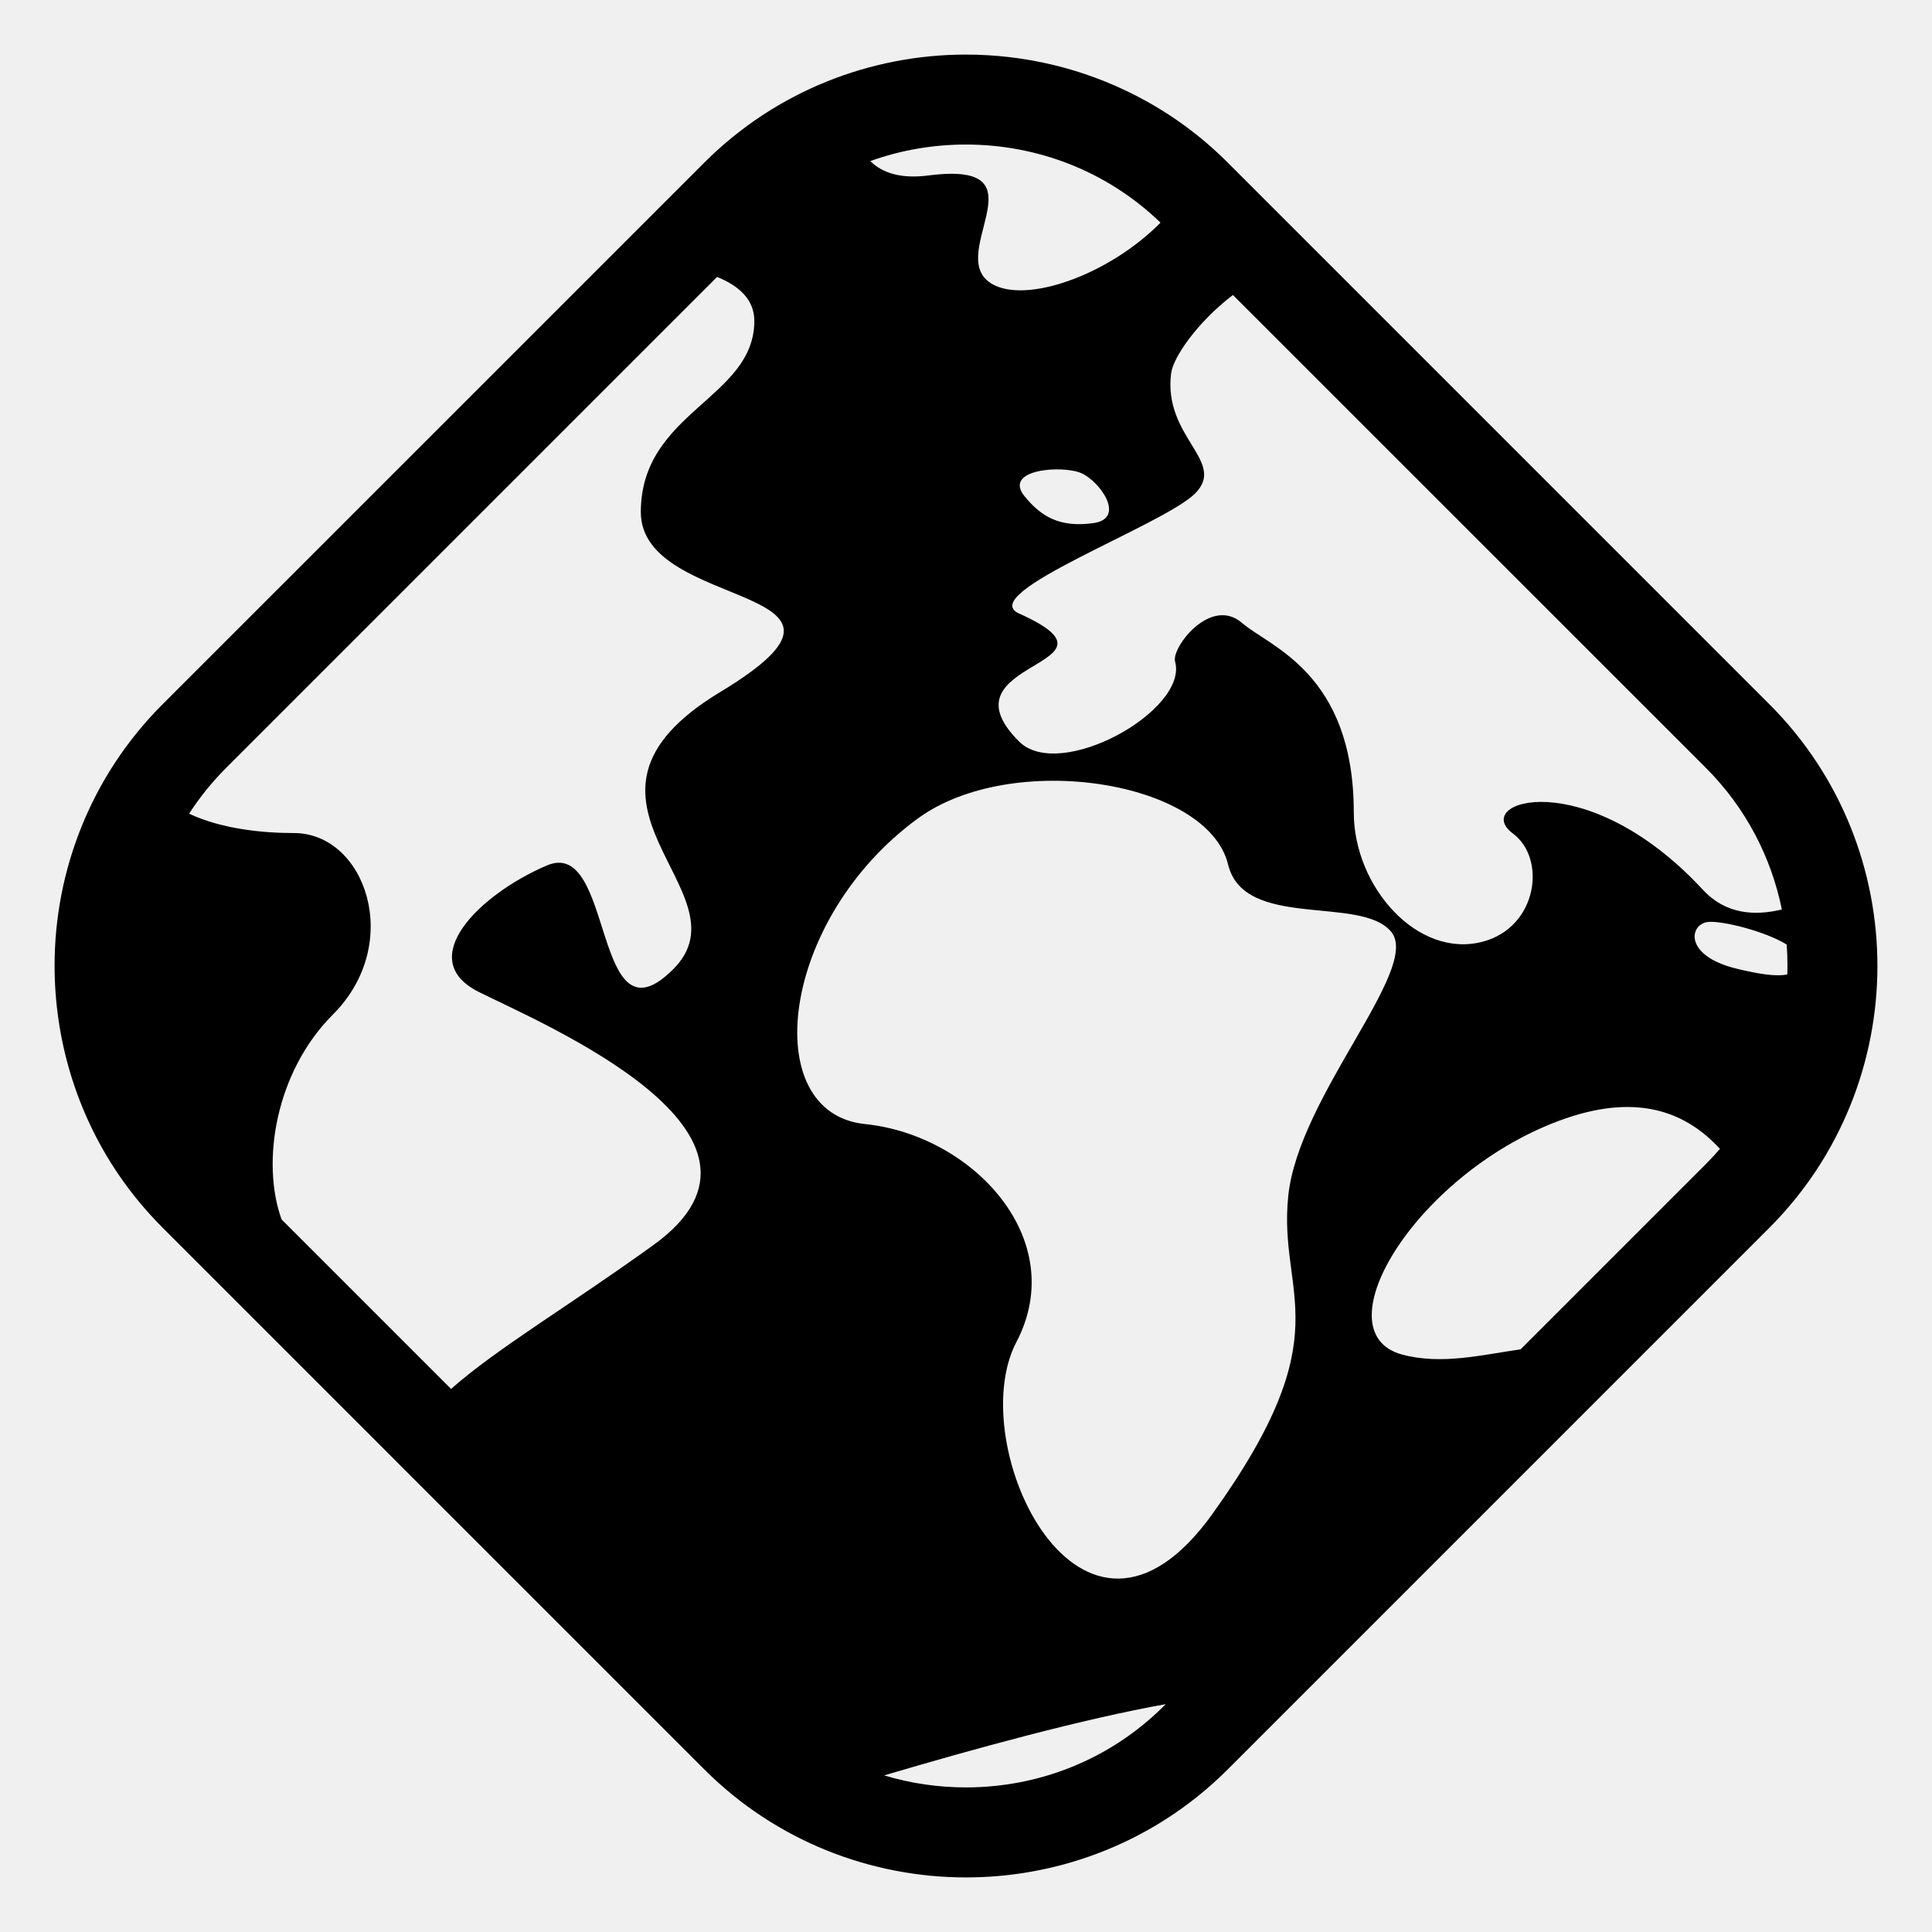
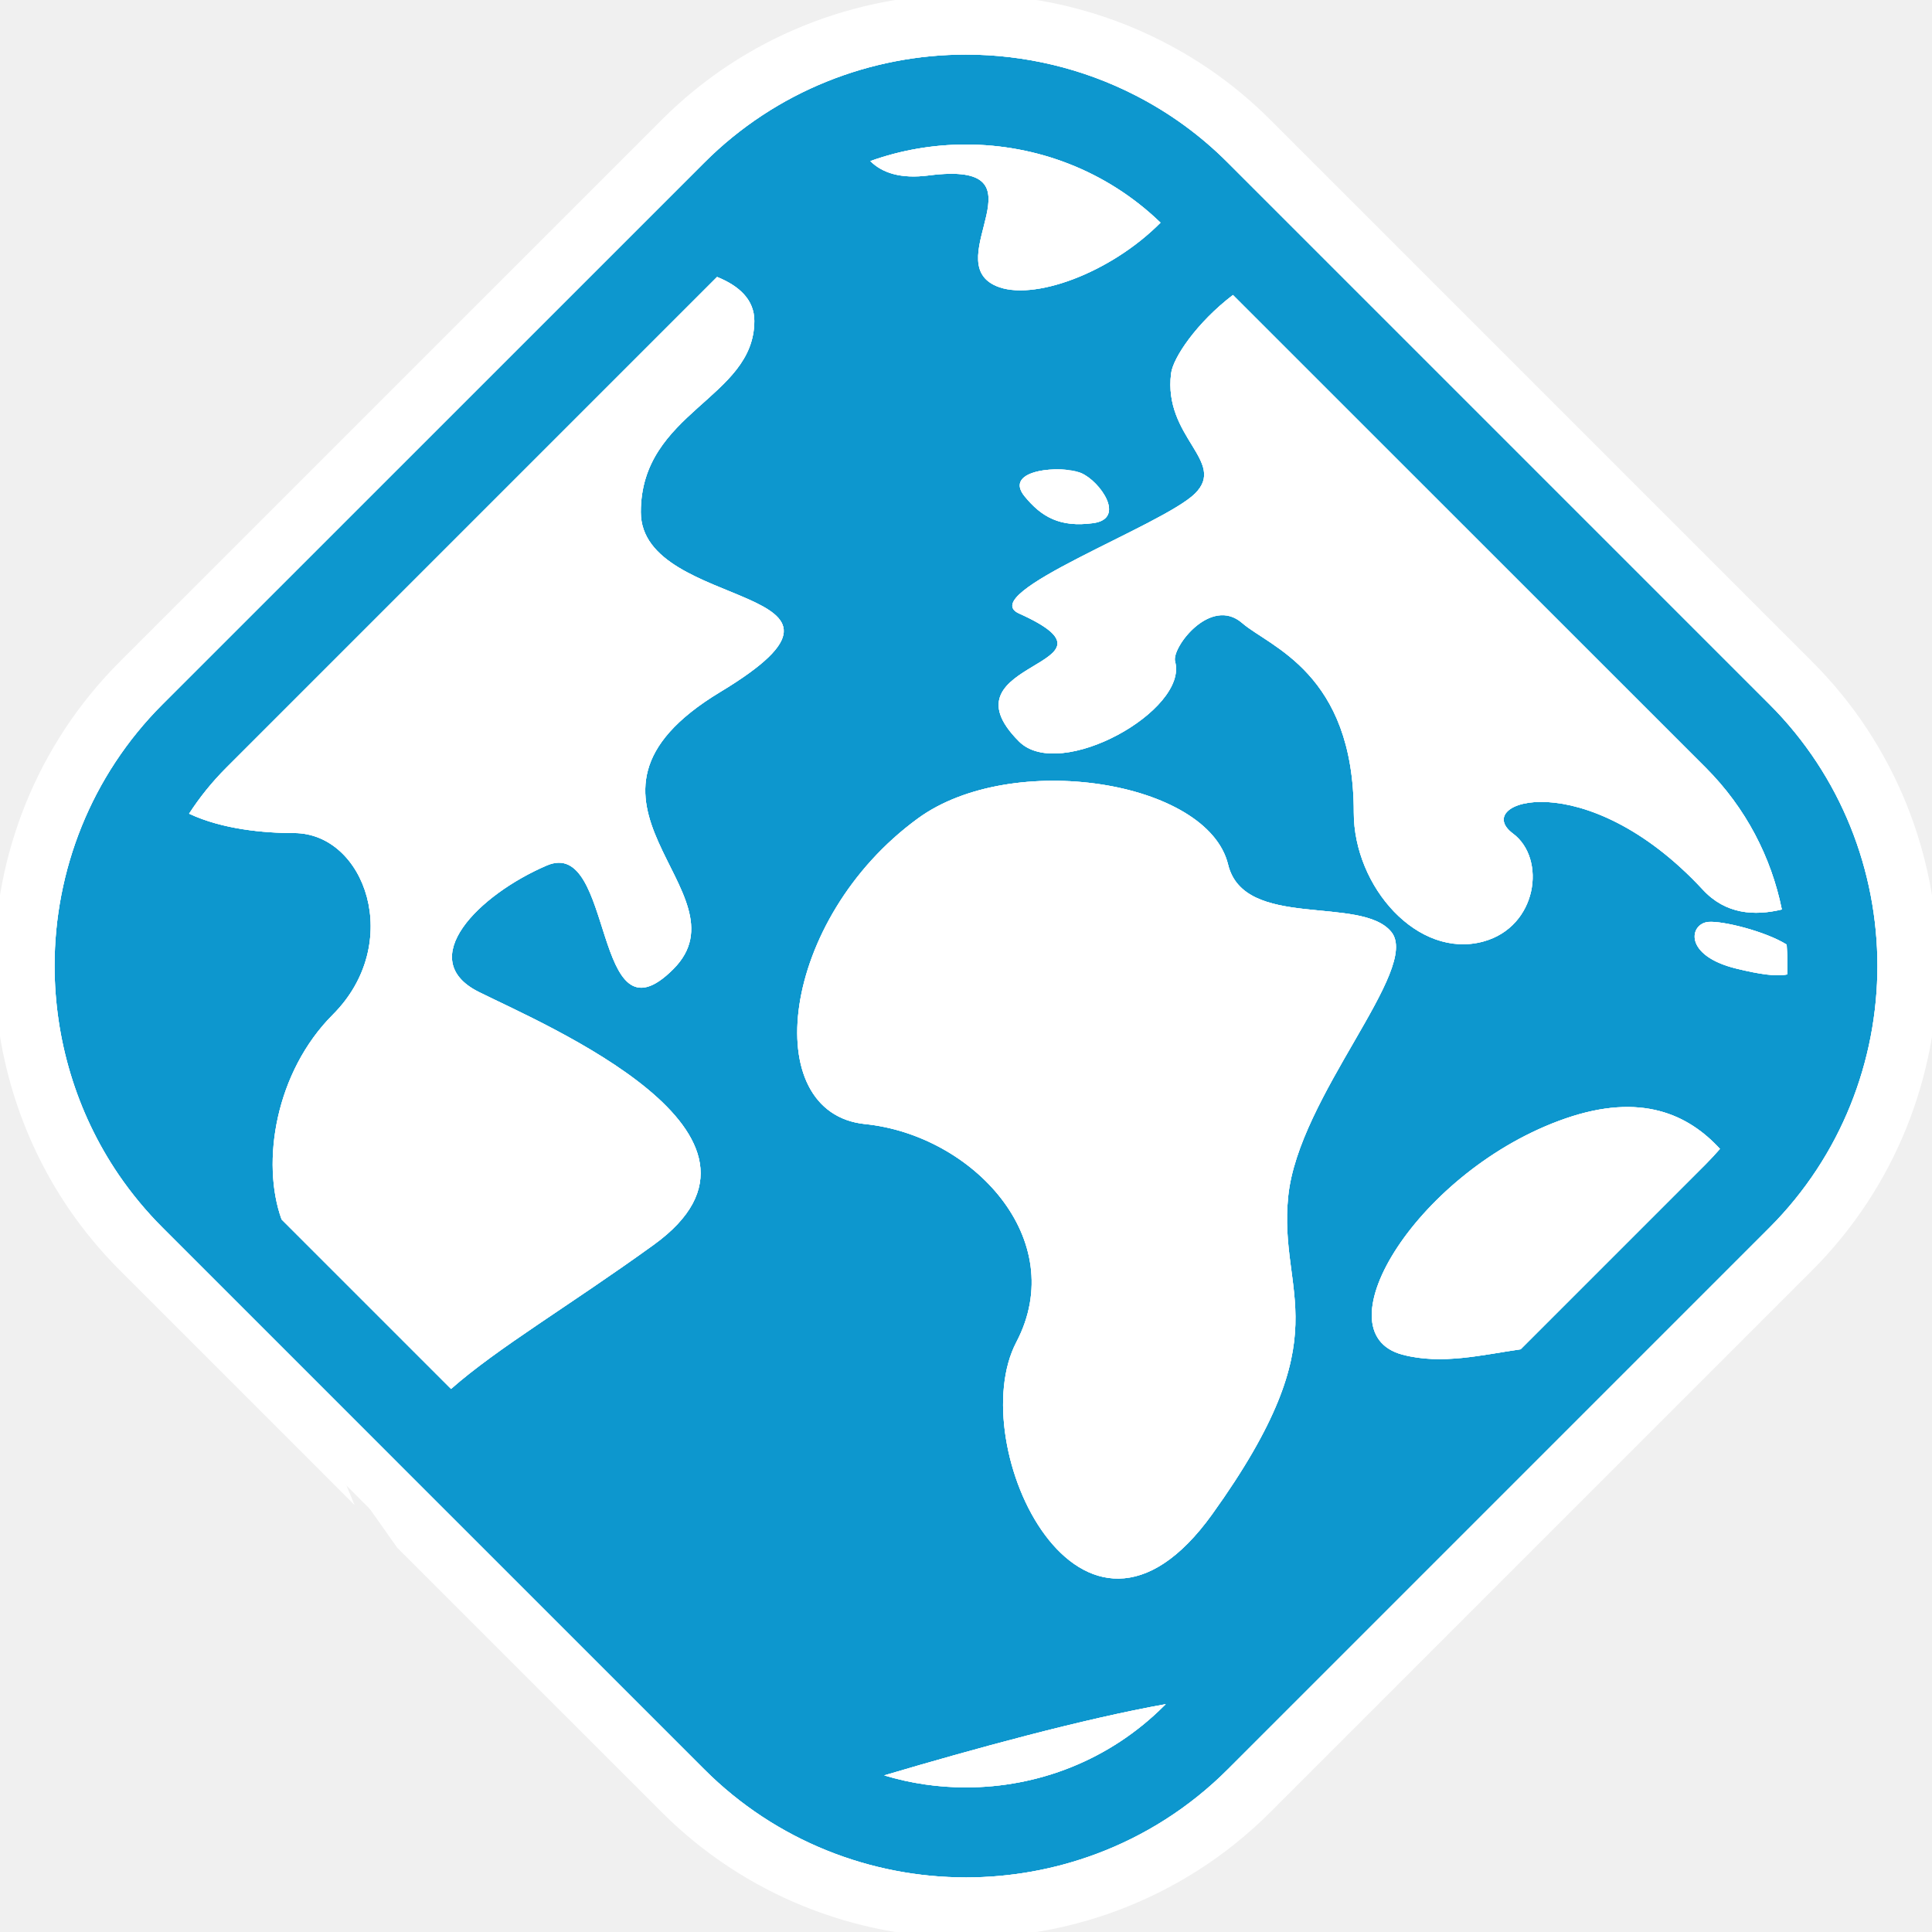
- <svg xmlns="http://www.w3.org/2000/svg" width="32" height="32" viewBox="0 0 32 32" version="1.1">
-   <path d="M1.968,19.461c-0.71,-1.041 -1.064,-2.257 -1.064,-3.467l0,-0c-0,-1.567 0.598,-3.139 1.789,-4.329l8.972,-8.971c1.191,-1.192 2.766,-1.79 4.333,-1.79l0,0c0.966,0 1.935,0.226 2.815,0.679c0.55,0.282 1.065,0.652 1.523,1.111l8.971,8.971c1.192,1.191 1.789,2.766 1.789,4.333c-0,1.567 -0.597,3.144 -1.789,4.337l-0,0l-8.971,8.971c-0.637,0.637 -1.382,1.104 -2.178,1.401c-0.694,0.259 -1.426,0.389 -2.156,0.389l-0.003,-0c-1.568,-0 -3.143,-0.598 -4.334,-1.79l-5.085,-5.084c0,-0 0,-0 0,-0.001l-1.393,-1.393c-0,-0 -0,0 -0,0l-2.493,-2.493c-0.273,-0.273 -0.515,-0.566 -0.726,-0.874Zm23.218,2.888l3.067,-3.067c0.082,-0.082 0.16,-0.167 0.235,-0.253c-0.525,-0.571 -1.305,-0.937 -2.56,-0.503c-2.42,0.838 -4.096,3.538 -2.7,3.911c0.655,0.174 1.33,0.001 1.958,-0.088Zm-20.522,-2.151l2.807,2.807c0.774,-0.683 1.956,-1.375 3.358,-2.388c2.524,-1.826 -1.826,-3.651 -2.9,-4.188c-1.073,-0.537 0,-1.611 1.128,-2.094c1.128,-0.483 0.748,3.064 2.094,1.718c1.289,-1.288 -2.201,-2.792 0.778,-4.591c2.981,-1.798 -1.315,-1.315 -1.315,-2.98c0,-1.664 1.88,-1.879 1.88,-3.167c-0,-0.351 -0.251,-0.58 -0.617,-0.728l-8.131,8.131c-0.235,0.235 -0.44,0.49 -0.614,0.759c0.55,0.259 1.24,0.321 1.737,0.321c1.181,0 1.825,1.826 0.644,3.007c-0.95,0.951 -1.192,2.445 -0.849,3.393Zm24.929,-4.553c-0.357,-0.222 -1.066,-0.396 -1.298,-0.375c-0.313,0.03 -0.418,0.557 0.464,0.773c0.38,0.093 0.669,0.136 0.845,0.096c0.001,-0.047 0.002,-0.094 0.002,-0.141c0,-0.118 -0.004,-0.235 -0.013,-0.353Zm-9.172,-10.759c-0.6,0.458 -0.992,1.04 -1.024,1.299c-0.133,1.06 0.928,1.458 0.398,1.988c-0.53,0.53 -3.651,1.657 -2.917,1.988c1.961,0.882 -1.361,0.759 0,2.12c0.676,0.676 2.811,-0.517 2.585,-1.325c-0.063,-0.229 0.59,-1.09 1.112,-0.636c0.452,0.393 1.848,0.825 1.848,3.138c-0,1.231 1.06,2.431 2.144,2.137c0.9,-0.244 1.05,-1.375 0.492,-1.789c-0.714,-0.53 1.199,-1.17 3.147,0.932c0.376,0.406 0.855,0.435 1.307,0.326c-0.175,-0.862 -0.594,-1.681 -1.259,-2.347l-7.833,-7.831Zm-6.006,-2.218c0.196,0.195 0.502,0.298 0.966,0.238c2.03,-0.261 0.151,1.408 1.116,1.83c0.601,0.263 1.895,-0.21 2.725,-1.048c-0.895,-0.864 -2.056,-1.294 -3.224,-1.294c-0.537,-0 -1.074,0.091 -1.583,0.274Zm4.894,25.558c-1.37,0.245 -3.165,0.736 -4.664,1.18c0.44,0.133 0.896,0.199 1.354,0.199c1.194,-0 2.38,-0.45 3.283,-1.353l0.027,-0.026Zm-1.204,-19.561c0.551,-0.074 0.118,-0.691 -0.195,-0.828c-0.312,-0.137 -1.308,-0.067 -0.939,0.384c0.278,0.34 0.584,0.518 1.134,0.444Zm2.236,5.654c-0.338,-1.39 -3.581,-1.897 -5.135,-0.765c-2.291,1.669 -2.658,4.882 -0.878,5.064c1.779,0.182 3.4,1.906 2.506,3.612c-0.893,1.707 1.08,5.865 3.245,2.849c2.165,-3.015 1.087,-3.604 1.258,-5.265c0.169,-1.66 2.205,-3.766 1.707,-4.379c-0.5,-0.614 -2.439,-0.026 -2.703,-1.116Z" fill="#000000" />
+ <svg xmlns="http://www.w3.org/2000/svg" width="100%" height="100%" viewBox="0 0 32 32" version="1.1" xml:space="preserve" style="fill-rule:evenodd;clip-rule:evenodd;stroke-linejoin:round;stroke-miterlimit:2;">
+   <path d="M1.968,19.461C1.258,18.42 0.904,17.204 0.904,15.994C0.904,14.427 1.502,12.855 2.693,11.665L11.665,2.694C12.856,1.502 14.431,0.904 15.998,0.904C16.964,0.904 17.933,1.13 18.813,1.583C19.363,1.865 19.878,2.235 20.336,2.694L29.307,11.665C30.499,12.856 31.096,14.431 31.096,15.998C31.096,17.565 30.499,19.142 29.307,20.335L20.336,29.306C19.699,29.943 18.954,30.41 18.158,30.707C17.464,30.966 16.732,31.096 16.002,31.096L15.999,31.096C14.431,31.096 12.856,30.498 11.665,29.306L6.58,24.222L6.58,24.221L2.694,20.335C2.421,20.062 2.179,19.769 1.968,19.461ZM25.186,22.349L28.253,19.282C28.335,19.2 28.413,19.115 28.488,19.029C27.963,18.458 27.183,18.092 25.928,18.526C23.508,19.364 21.832,22.064 23.228,22.437C23.883,22.611 24.558,22.438 25.186,22.349ZM4.664,20.198L7.471,23.005C8.245,22.322 9.427,21.63 10.829,20.617C13.353,18.791 9.003,16.966 7.929,16.429C6.856,15.892 7.929,14.818 9.057,14.335C10.185,13.852 9.805,17.399 11.151,16.053C12.44,14.765 8.95,13.261 11.929,11.462C14.91,9.664 10.614,10.147 10.614,8.482C10.614,6.818 12.494,6.603 12.494,5.315C12.494,4.964 12.243,4.735 11.877,4.587L3.746,12.718C3.511,12.953 3.306,13.208 3.132,13.477C3.682,13.736 4.372,13.798 4.869,13.798C6.05,13.798 6.694,15.624 5.513,16.805C4.563,17.756 4.321,19.25 4.664,20.198ZM29.593,15.645C29.236,15.423 28.527,15.249 28.295,15.27C27.982,15.3 27.877,15.827 28.759,16.043C29.139,16.136 29.428,16.179 29.604,16.139C29.605,16.092 29.606,16.045 29.606,15.998C29.606,15.88 29.602,15.763 29.593,15.645ZM20.421,4.886C19.821,5.344 19.429,5.926 19.397,6.185C19.264,7.245 20.325,7.643 19.795,8.173C19.265,8.703 16.144,9.83 16.878,10.161C18.839,11.043 15.517,10.92 16.878,12.281C17.554,12.957 19.689,11.764 19.463,10.956C19.4,10.727 20.053,9.866 20.575,10.32C21.027,10.713 22.423,11.145 22.423,13.458C22.423,14.689 23.483,15.889 24.567,15.595C25.467,15.351 25.617,14.22 25.059,13.806C24.345,13.276 26.258,12.636 28.206,14.738C28.582,15.144 29.061,15.173 29.513,15.064C29.338,14.202 28.919,13.383 28.254,12.717L20.421,4.886ZM14.415,2.668C14.611,2.863 14.917,2.966 15.381,2.906C17.411,2.645 15.532,4.314 16.497,4.736C17.098,4.999 18.392,4.526 19.222,3.688C18.327,2.824 17.166,2.394 15.998,2.394C15.461,2.394 14.924,2.485 14.415,2.668ZM19.309,28.226C17.939,28.471 16.144,28.962 14.645,29.406C15.085,29.539 15.541,29.605 15.999,29.605C17.193,29.605 18.379,29.155 19.282,28.252L19.309,28.226ZM18.105,8.665C18.656,8.591 18.223,7.974 17.91,7.837C17.598,7.7 16.602,7.77 16.971,8.221C17.249,8.561 17.555,8.739 18.105,8.665ZM20.341,14.319C20.003,12.929 16.76,12.422 15.206,13.554C12.915,15.223 12.548,18.436 14.328,18.618C16.107,18.8 17.728,20.524 16.834,22.23C15.941,23.937 17.914,28.095 20.079,25.079C22.244,22.064 21.166,21.475 21.337,19.814C21.506,18.154 23.542,16.048 23.044,15.435C22.544,14.821 20.605,15.409 20.341,14.319Z" style="fill:rgb(13,151,206);fill-rule:nonzero;" />
+   <path d="M15.999,32.096C14.175,32.096 12.343,31.399 10.958,30.013L6.58,25.636L5.58,24.221L5.873,24.929L5.187,24.242L1.987,21.042C1.67,20.725 1.388,20.384 1.142,20.025C0.317,18.815 -0.096,17.401 -0.096,15.994C-0.096,14.171 0.6,12.342 1.986,10.958L10.958,1.987C12.343,0.6 14.175,-0.096 15.998,-0.096C17.121,-0.096 18.247,0.167 19.27,0.694C19.911,1.022 20.51,1.453 21.043,1.987L30.014,10.958C31.401,12.343 32.096,14.175 32.096,15.998C32.096,17.821 31.401,19.654 30.014,21.042L21.043,30.013C20.302,30.755 19.434,31.298 18.508,31.644C17.701,31.945 16.85,32.096 16.002,32.096L15.999,32.096L16.001,31.096L16.002,31.096C16.732,31.096 17.464,30.966 18.158,30.707C18.954,30.41 19.699,29.943 20.336,29.306L29.307,20.335C30.499,19.142 31.096,17.565 31.096,15.998C31.096,14.431 30.499,12.856 29.307,11.665L20.336,2.694C19.878,2.235 19.363,1.865 18.813,1.583C17.933,1.13 16.964,0.904 15.998,0.904C14.431,0.904 12.856,1.502 11.665,2.694L2.693,11.665C1.502,12.855 0.904,14.427 0.904,15.994C0.904,17.204 1.258,18.42 1.968,19.461C2.179,19.769 2.421,20.062 2.694,20.335L5.187,22.828L6.58,24.222L11.665,29.306C12.856,30.498 14.431,31.096 15.999,31.096L15.999,32.096ZM20.341,14.319C20.605,15.409 22.544,14.821 23.044,15.435C23.542,16.048 21.506,18.154 21.337,19.814C21.166,21.475 22.244,22.064 20.079,25.079C17.914,28.095 15.941,23.937 16.834,22.23C17.728,20.524 16.107,18.8 14.328,18.618C12.548,18.436 12.915,15.223 15.206,13.554C16.76,12.422 20.003,12.929 20.341,14.319ZM21.927,16.093C21.646,16.064 21.35,16.04 21.077,15.989C20.219,15.827 19.574,15.401 19.369,14.555C19.344,14.452 19.235,14.396 19.127,14.328C18.964,14.226 18.768,14.145 18.555,14.083C17.677,13.827 16.503,13.847 15.795,14.362C14.891,15.021 14.352,15.976 14.229,16.792C14.192,17.037 14.191,17.265 14.251,17.453C14.28,17.54 14.331,17.613 14.43,17.623C16.876,17.873 18.949,20.348 17.72,22.694C17.432,23.244 17.662,24.164 18.062,24.759C18.204,24.968 18.34,25.199 18.565,25.139C18.798,25.076 19.012,24.85 19.267,24.496C20.517,22.755 20.508,22.013 20.407,21.243C20.346,20.773 20.282,20.299 20.342,19.712C20.456,18.598 21.277,17.285 21.831,16.281C21.863,16.223 21.895,16.159 21.927,16.093ZM19.309,28.226L19.282,28.252C18.379,29.155 17.193,29.605 15.999,29.605C15.541,29.605 15.085,29.539 14.645,29.406C16.144,28.962 17.939,28.471 19.309,28.226ZM14.415,2.668C14.924,2.485 15.461,2.394 15.998,2.394C17.166,2.394 18.327,2.824 19.222,3.688C18.392,4.526 17.098,4.999 16.497,4.736C15.532,4.314 17.411,2.645 15.381,2.906C14.917,2.966 14.611,2.863 14.415,2.668ZM17.339,3.645L17.325,3.724L17.436,3.685L17.339,3.645ZM20.421,4.886L28.254,12.717C28.919,13.383 29.338,14.202 29.513,15.064C29.061,15.173 28.582,15.144 28.206,14.738C26.258,12.636 24.345,13.276 25.059,13.806C25.617,14.22 25.467,15.351 24.567,15.595C23.483,15.889 22.423,14.689 22.423,13.458C22.423,11.145 21.027,10.713 20.575,10.32C20.053,9.866 19.4,10.727 19.463,10.956C19.689,11.764 17.554,12.957 16.878,12.281C15.517,10.92 18.839,11.043 16.878,10.161C16.144,9.83 19.265,8.703 19.795,8.173C20.325,7.643 19.264,7.245 19.397,6.185C19.429,5.926 19.821,5.344 20.421,4.886ZM18.49,11.099C18.489,11.145 18.49,11.191 18.499,11.223L18.49,11.099ZM20.049,9.211L20.469,9.207L20.878,9.332L21.231,9.565C21.786,10.047 23.423,10.621 23.423,13.458C23.423,13.814 23.578,14.165 23.81,14.406C23.949,14.551 24.116,14.681 24.305,14.63C24.349,14.618 24.371,14.562 24.38,14.531L24.193,14.354L24.033,14.108L23.937,13.844L23.907,13.538L23.958,13.23L24.079,12.963L24.272,12.722L24.581,12.496C24.832,12.361 25.233,12.251 25.75,12.291C25.993,12.309 26.276,12.362 26.587,12.464L20.437,6.316L20.385,6.386C20.391,6.583 20.513,6.717 20.587,6.838C20.709,7.037 20.809,7.222 20.866,7.394L20.944,7.819L20.911,8.162L20.747,8.568L20.502,8.88C20.409,8.974 20.25,9.087 20.049,9.211ZM18.467,10.963L18.479,10.951L18.476,10.907L18.467,10.963ZM18.37,10.113L18.46,10.303L18.506,10.604L18.525,10.518L18.654,10.226C18.73,10.089 18.834,9.944 18.96,9.808L18.775,9.901C18.648,9.964 18.508,10.038 18.37,10.113ZM17.696,7.785C17.634,7.833 17.587,7.888 17.548,7.936C17.471,8.032 17.401,8.203 17.379,8.366L17.499,8.304C17.628,8.238 17.762,8.173 17.896,8.109C17.908,8.022 17.908,7.925 17.876,7.824C17.888,7.828 17.899,7.832 17.91,7.837C18.223,7.974 18.656,8.591 18.105,8.665C17.555,8.739 17.249,8.561 16.971,8.221C16.666,7.848 17.293,7.736 17.696,7.785ZM29.593,15.645C29.602,15.763 29.606,15.88 29.606,15.998L29.604,16.139C29.428,16.179 29.139,16.136 28.759,16.043C27.877,15.827 27.982,15.3 28.295,15.27C28.527,15.249 29.236,15.423 29.593,15.645ZM25.186,22.349C24.558,22.438 23.883,22.611 23.228,22.437C21.832,22.064 23.508,19.364 25.928,18.526C27.183,18.092 27.963,18.458 28.488,19.029C28.413,19.115 28.335,19.2 28.253,19.282L25.186,22.349ZM23.82,21.52C24.116,21.533 24.413,21.474 24.703,21.418L26.768,19.353C26.613,19.368 26.443,19.406 26.255,19.471C25.267,19.813 24.428,20.533 23.981,21.208C23.921,21.299 23.865,21.416 23.82,21.52ZM4.664,20.198C4.321,19.25 4.563,17.756 5.513,16.805C6.694,15.624 6.05,13.798 4.869,13.798C4.372,13.798 3.682,13.736 3.132,13.477C3.306,13.208 3.511,12.953 3.746,12.718L11.877,4.587C12.243,4.735 12.494,4.964 12.494,5.315C12.494,6.603 10.614,6.818 10.614,8.482C10.614,10.147 14.91,9.664 11.929,11.462C8.95,13.261 12.44,14.765 11.151,16.053C9.805,17.399 10.185,13.852 9.057,14.335C7.929,14.818 6.856,15.892 7.929,16.429C9.003,16.966 13.353,18.791 10.829,20.617C9.427,21.63 8.245,22.322 7.471,23.005L4.664,20.198ZM6.791,16.745C6.65,17.012 6.461,17.271 6.22,17.512C5.622,18.111 5.406,19.016 5.55,19.669L7.551,21.671C8.28,21.141 9.202,20.559 10.243,19.807C10.435,19.668 10.576,19.567 10.605,19.431C10.625,19.336 10.534,19.266 10.464,19.179C10.252,18.911 9.932,18.669 9.591,18.445C8.802,17.926 7.891,17.528 7.482,17.323C7.359,17.262 7.252,17.196 7.159,17.127L6.869,16.861L6.791,16.745ZM5.071,12.807C5.644,12.861 6.143,13.141 6.514,13.576C6.744,13.847 6.922,14.186 7.027,14.562C7.418,14.117 8.028,13.688 8.663,13.416L8.922,13.33L9.212,13.29L9.517,13.314L9.706,13.373C9.672,13.086 9.686,12.793 9.767,12.496C9.926,11.908 10.354,11.245 11.412,10.606C11.142,10.482 10.857,10.34 10.659,10.214C10.021,9.808 9.614,9.243 9.614,8.482C9.614,8.405 9.617,8.33 9.622,8.257L5.071,12.807Z" style="fill:white;" />
+   <path d="M16.002,31.962L15.999,31.962C14.209,31.962 12.412,31.279 11.052,29.919L2.081,20.948C1.77,20.636 1.494,20.302 1.253,19.95C0.443,18.762 0.038,17.374 0.038,15.994C0.038,14.205 0.721,12.411 2.08,11.052L11.052,2.082C12.412,0.721 14.209,0.038 15.998,0.038C17.1,0.038 18.205,0.296 19.209,0.813C19.837,1.135 20.426,1.558 20.949,2.081L29.919,11.052C31.28,12.412 31.962,14.209 31.962,15.998C31.962,17.786 31.28,19.586 29.92,20.947L20.949,29.919C20.221,30.646 19.37,31.179 18.461,31.519C17.669,31.814 16.835,31.962 16.002,31.962L16.002,31.096C16.732,31.096 17.464,30.966 18.158,30.707C18.954,30.41 19.699,29.943 20.336,29.306L29.307,20.335C30.499,19.142 31.096,17.565 31.096,15.998C31.096,14.431 30.499,12.856 29.307,11.665L20.336,2.694C19.878,2.235 19.363,1.865 18.813,1.583C17.933,1.13 16.964,0.904 15.998,0.904C14.431,0.904 12.856,1.502 11.665,2.694L2.693,11.665C1.502,12.855 0.904,14.427 0.904,15.994C0.904,17.204 1.258,18.42 1.968,19.461C2.179,19.769 2.421,20.062 2.694,20.335L11.665,29.306C12.856,30.498 14.431,31.096 15.999,31.096L16,31.096L16.002,31.962ZM4.664,20.198C4.321,19.25 4.563,17.756 5.513,16.805C6.694,15.624 6.05,13.798 4.869,13.798C4.372,13.798 3.682,13.736 3.132,13.477C3.306,13.208 3.511,12.953 3.746,12.718L11.877,4.587C12.243,4.735 12.494,4.964 12.494,5.315C12.494,6.603 10.614,6.818 10.614,8.482C10.614,10.147 14.91,9.664 11.929,11.462C8.95,13.261 12.44,14.765 11.151,16.053C9.805,17.399 10.185,13.852 9.057,14.335C7.929,14.818 6.856,15.892 7.929,16.429C9.003,16.966 13.353,18.791 10.829,20.617C9.427,21.63 8.245,22.322 7.471,23.005L4.664,20.198ZM29.593,15.645C29.602,15.763 29.606,15.88 29.606,15.998L29.604,16.139C29.428,16.179 29.139,16.136 28.759,16.043C27.877,15.827 27.982,15.3 28.295,15.27C28.527,15.249 29.236,15.423 29.593,15.645ZM20.341,14.319C20.605,15.409 22.544,14.821 23.044,15.435C23.542,16.048 21.506,18.154 21.337,19.814C21.166,21.475 22.244,22.064 20.079,25.079C17.914,28.095 15.941,23.937 16.834,22.23C17.728,20.524 16.107,18.8 14.328,18.618C12.548,18.436 12.915,15.223 15.206,13.554C16.76,12.422 20.003,12.929 20.341,14.319ZM20.421,4.886L28.254,12.717C28.919,13.383 29.338,14.202 29.513,15.064C29.061,15.173 28.582,15.144 28.206,14.738C26.258,12.636 24.345,13.276 25.059,13.806C25.617,14.22 25.467,15.351 24.567,15.595C23.483,15.889 22.423,14.689 22.423,13.458C22.423,11.145 21.027,10.713 20.575,10.32C20.053,9.866 19.4,10.727 19.463,10.956C19.689,11.764 17.554,12.957 16.878,12.281C15.517,10.92 18.839,11.043 16.878,10.161C16.144,9.83 19.265,8.703 19.795,8.173C20.325,7.643 19.264,7.245 19.397,6.185C19.429,5.926 19.821,5.344 20.421,4.886ZM18.105,8.665C17.555,8.739 17.249,8.561 16.971,8.221C16.602,7.77 17.598,7.7 17.91,7.837C18.223,7.974 18.656,8.591 18.105,8.665ZM14.415,2.668C14.924,2.485 15.461,2.394 15.998,2.394C17.166,2.394 18.327,2.824 19.222,3.688C18.392,4.526 17.098,4.999 16.497,4.736C15.532,4.314 17.411,2.645 15.381,2.906C14.917,2.966 14.611,2.863 14.415,2.668ZM25.186,22.349C24.558,22.438 23.883,22.611 23.228,22.437C21.832,22.064 23.508,19.364 25.928,18.526C27.183,18.092 27.963,18.458 28.488,19.029C28.413,19.115 28.335,19.2 28.253,19.282L25.186,22.349ZM19.309,28.226L19.282,28.252C18.379,29.155 17.193,29.605 15.999,29.605C15.541,29.605 15.085,29.539 14.645,29.406C16.144,28.962 17.939,28.471 19.309,28.226Z" style="fill:white;" />
</svg>
